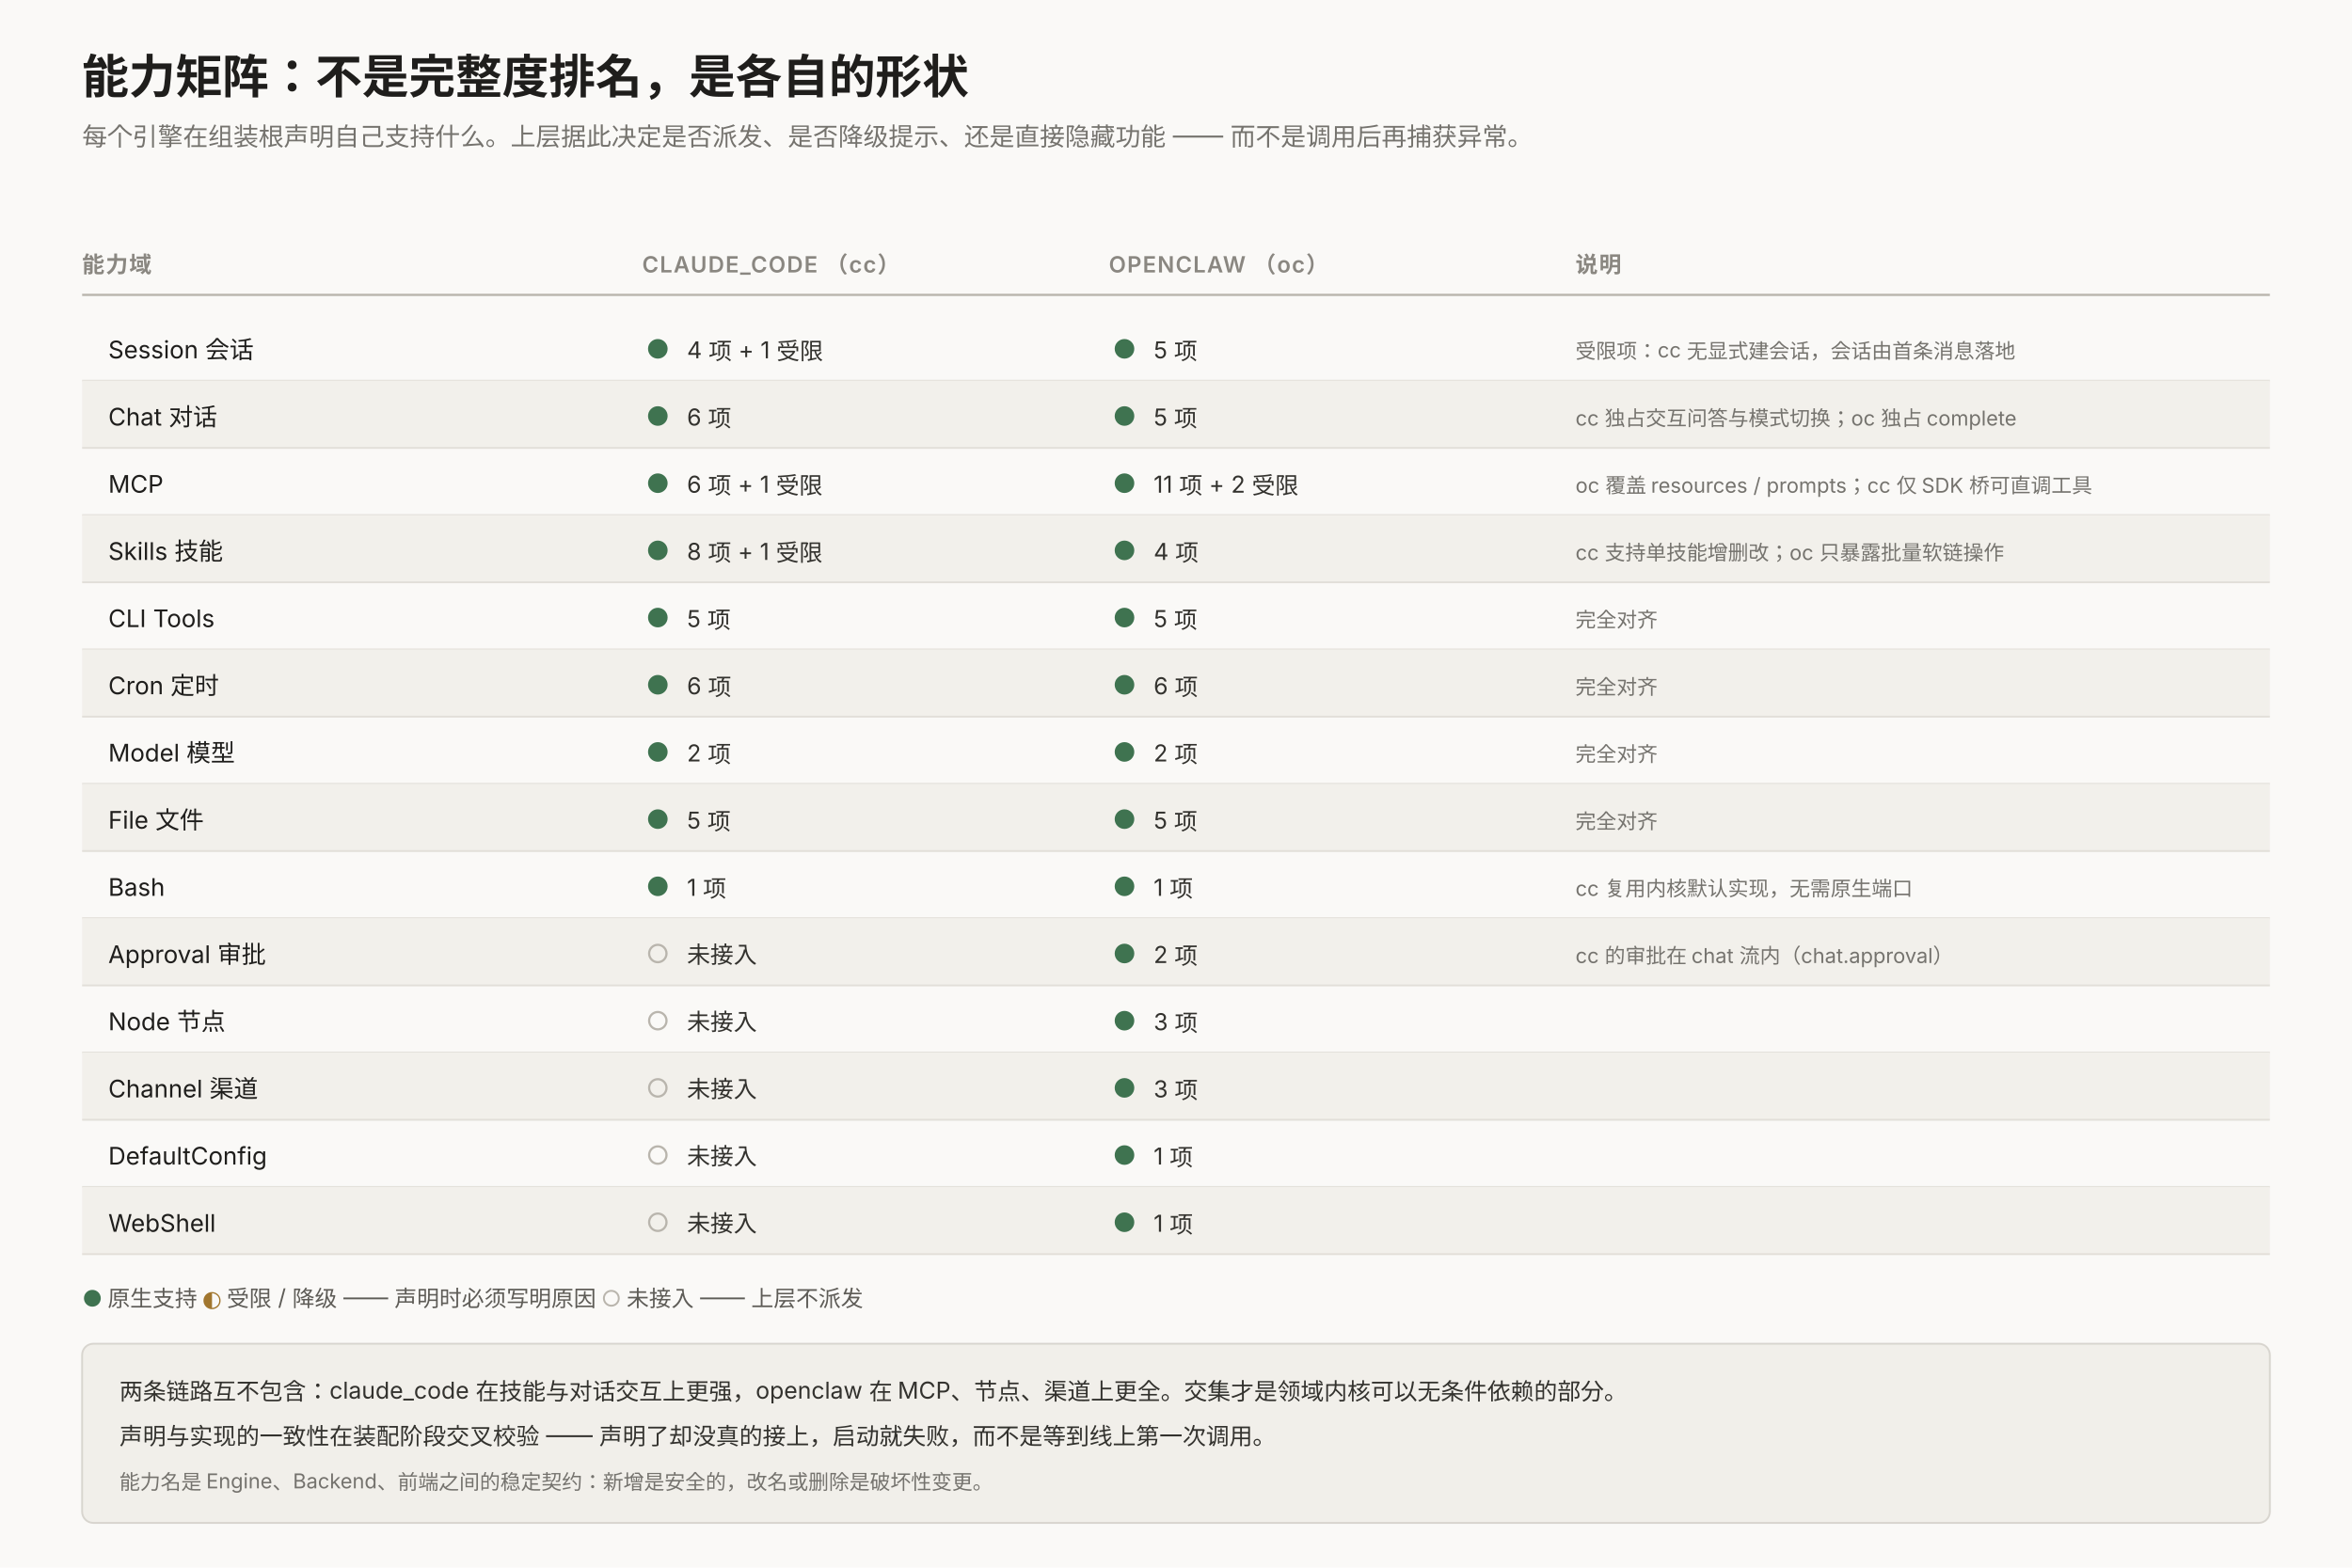
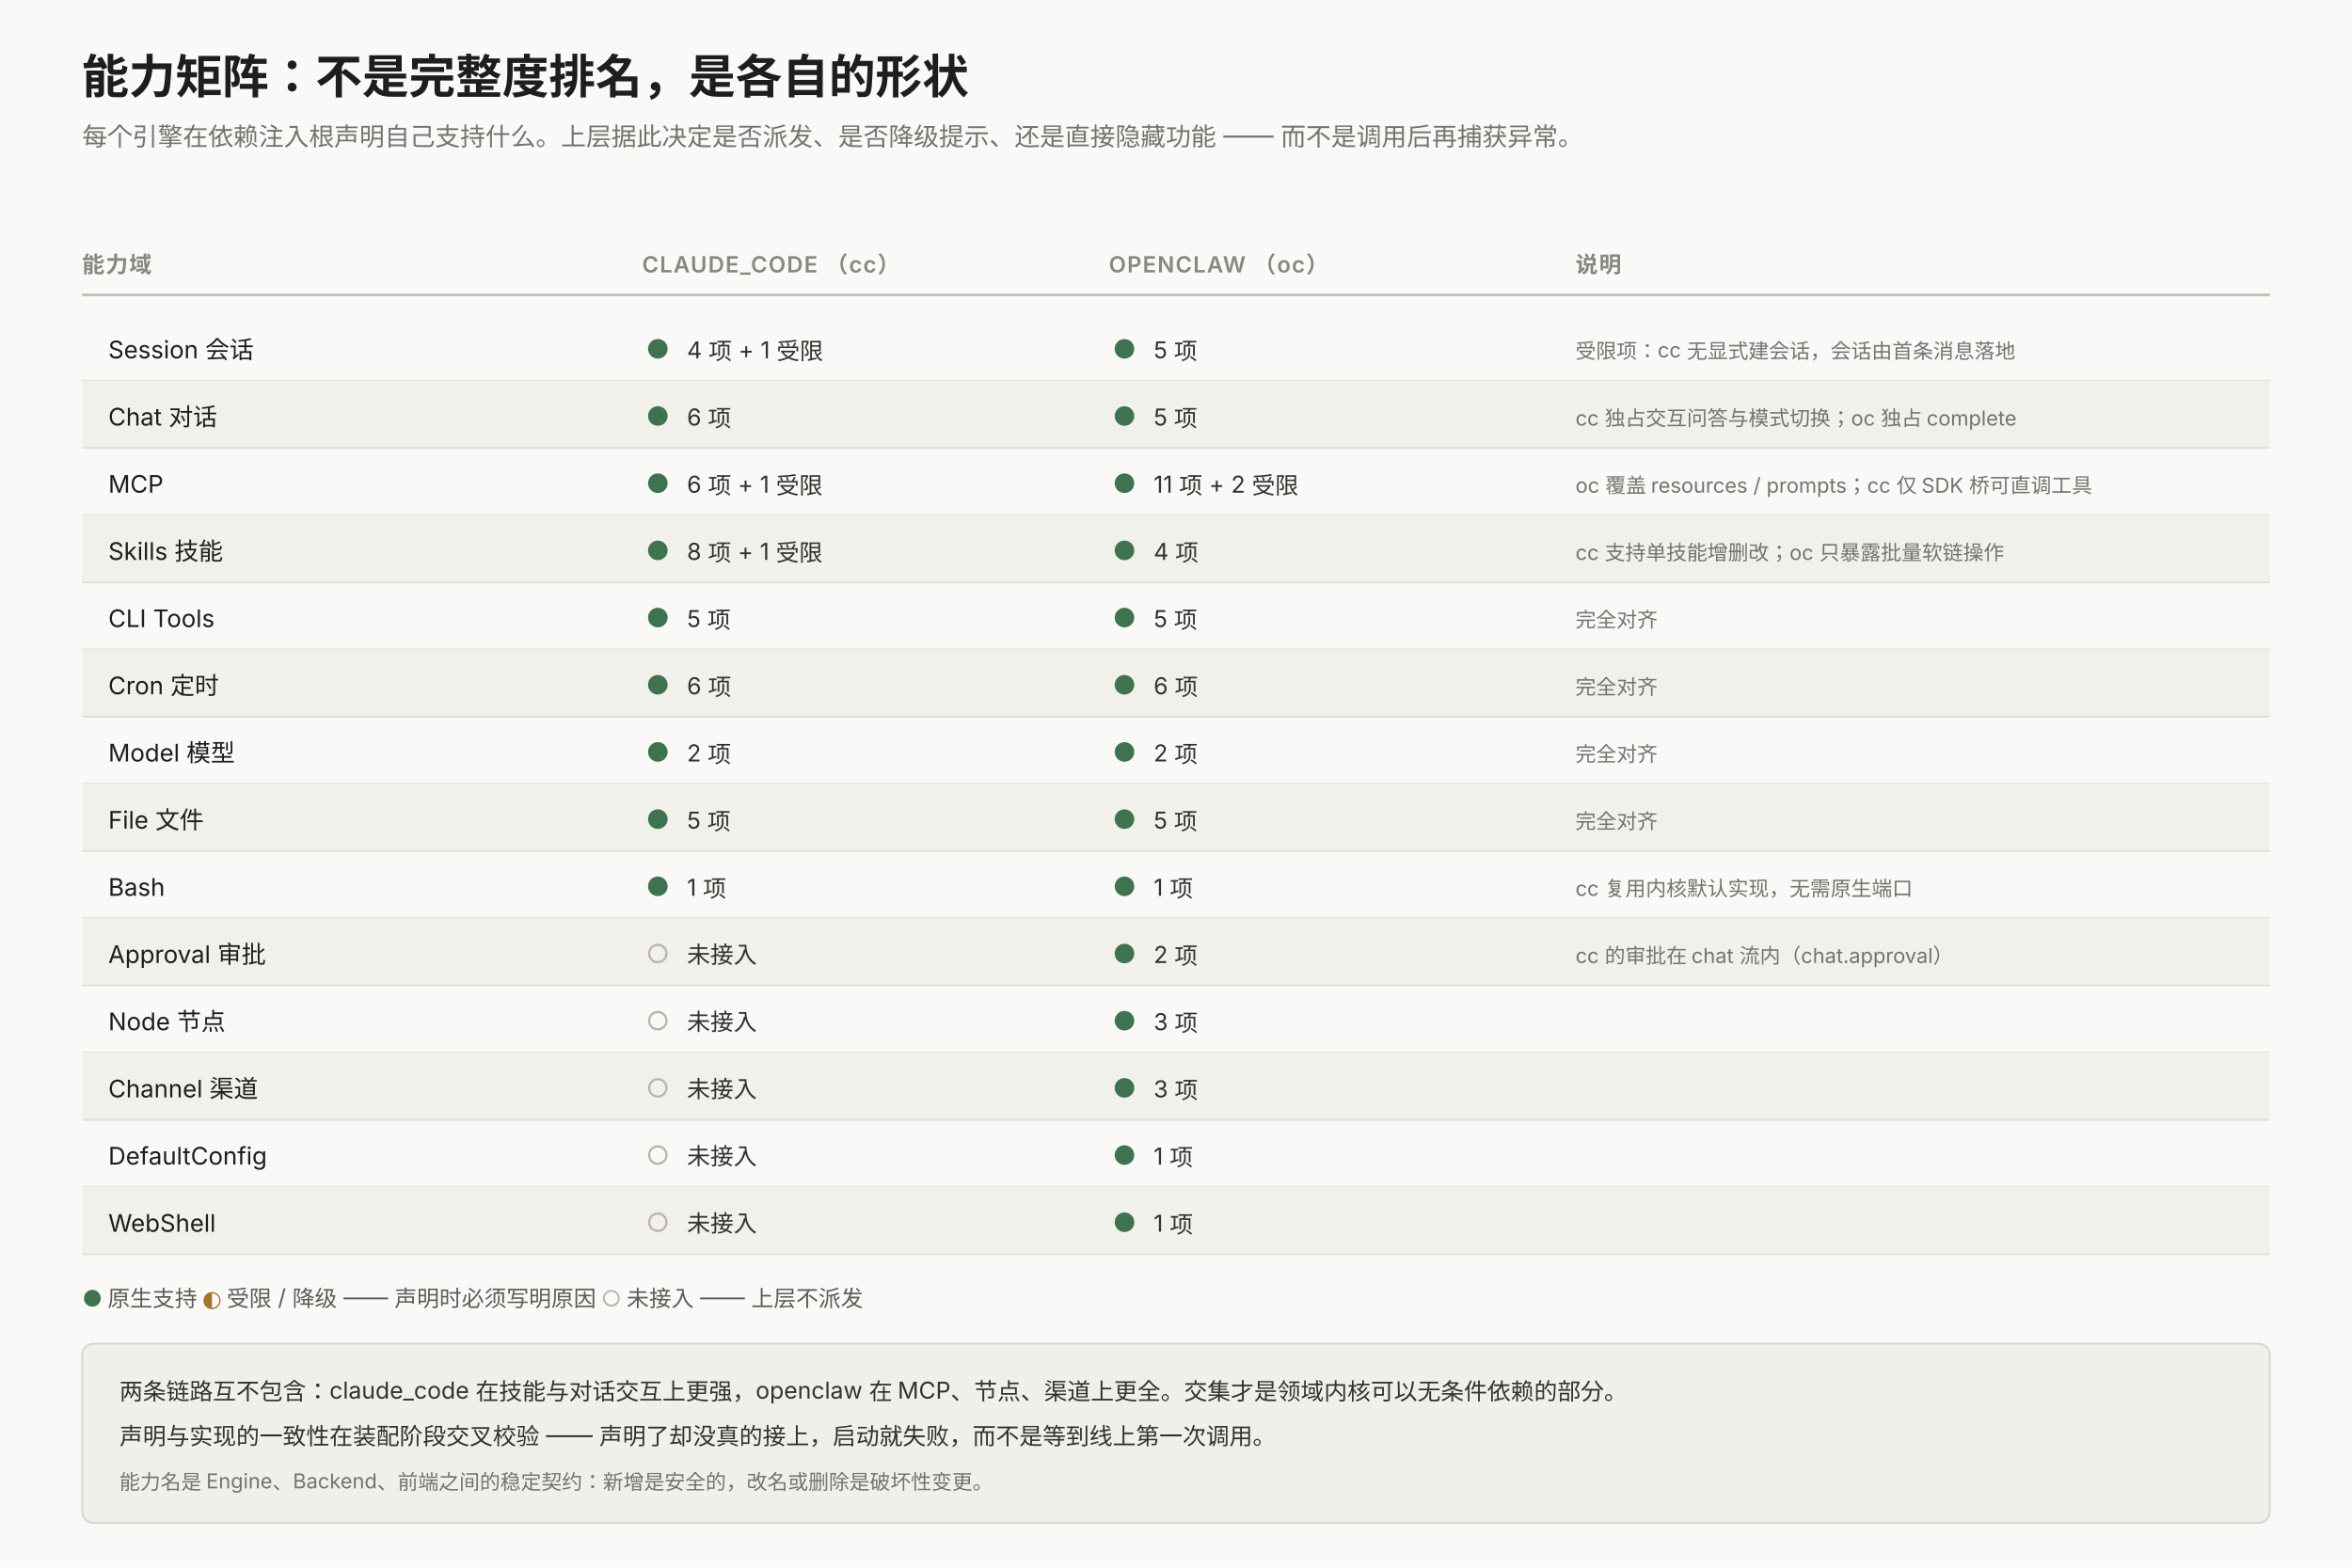
<svg xmlns="http://www.w3.org/2000/svg" viewBox="0 0 1260 840" width="1260" height="840" role="img" aria-label="engine capability matrix">
  <style>
    .t{font-family:-apple-system,BlinkMacSystemFont,"Segoe UI","PingFang SC","Hiragino Sans GB","Microsoft YaHei","Noto Sans SC",sans-serif}
    .title{font-size:25px;font-weight:600;fill:#1F1E1C}
    .sub{font-size:13.5px;fill:#75736E}
    .th{font-size:12px;font-weight:600;fill:#8A8781;letter-spacing:.05em}
    .dom{font-size:13px;fill:#1F1E1C}
    .cell{font-size:12.5px;fill:#33322E}
    .note{font-size:11px;fill:#75736E}
    .mark{font-size:14px}
    .lg{font-size:12px;fill:#5E5C57}
    .ft{font-size:12.5px;fill:#33322E}
  </style>
  <rect width="1260" height="840" fill="#FAF9F7" />
  <g class="t">
    <text x="44" y="50" class="title">能力矩阵：不是完整度排名，是各自的形状</text>
-     <text x="44" y="78" class="sub">每个引擎在组装根声明自己支持什么。上层据此决定是否派发、是否降级提示、还是直接隐藏功能 —— 而不是调用后再捕获异常。</text>
+     <text x="44" y="78" class="sub">每个引擎在依赖注入根声明自己支持什么。上层据此决定是否派发、是否降级提示、还是直接隐藏功能 —— 而不是调用后再捕获异常。</text>
    <text x="44" y="146" class="th">能力域</text>
    <text x="344" y="146" class="th">CLAUDE_CODE （cc）</text>
    <text x="594" y="146" class="th">OPENCLAW （oc）</text>
    <text x="844" y="146" class="th">说明</text>
    <line x1="44" y1="158" x2="1216" y2="158" stroke="#B9B5AD" stroke-width="1.2" />
    <text x="58" y="192" class="dom">Session 会话</text>
    <text x="346" y="192" class="mark" fill="#3F7350">●</text>
    <text x="368" y="192" class="cell">4 项 + 1 受限</text>
    <text x="596" y="192" class="mark" fill="#3F7350">●</text>
    <text x="618" y="192" class="cell">5 项</text>
    <text x="844" y="192" class="note">受限项：cc 无显式建会话，会话由首条消息落地</text>
    <line x1="44" y1="204" x2="1216" y2="204" stroke="#E2DFD9" stroke-width="1" />
    <rect x="44" y="204" width="1172" height="36" fill="#F2F0EB" />
    <text x="58" y="228" class="dom">Chat 对话</text>
    <text x="346" y="228" class="mark" fill="#3F7350">●</text>
    <text x="368" y="228" class="cell">6 项</text>
    <text x="596" y="228" class="mark" fill="#3F7350">●</text>
    <text x="618" y="228" class="cell">5 项</text>
    <text x="844" y="228" class="note">cc 独占交互问答与模式切换；oc 独占 complete</text>
    <line x1="44" y1="240" x2="1216" y2="240" stroke="#E2DFD9" stroke-width="1" />
    <text x="58" y="264" class="dom">MCP</text>
    <text x="346" y="264" class="mark" fill="#3F7350">●</text>
    <text x="368" y="264" class="cell">6 项 + 1 受限</text>
    <text x="596" y="264" class="mark" fill="#3F7350">●</text>
    <text x="618" y="264" class="cell">11 项 + 2 受限</text>
    <text x="844" y="264" class="note">oc 覆盖 resources / prompts；cc 仅 SDK 桥可直调工具</text>
    <line x1="44" y1="276" x2="1216" y2="276" stroke="#E2DFD9" stroke-width="1" />
    <rect x="44" y="276" width="1172" height="36" fill="#F2F0EB" />
    <text x="58" y="300" class="dom">Skills 技能</text>
    <text x="346" y="300" class="mark" fill="#3F7350">●</text>
    <text x="368" y="300" class="cell">8 项 + 1 受限</text>
    <text x="596" y="300" class="mark" fill="#3F7350">●</text>
    <text x="618" y="300" class="cell">4 项</text>
    <text x="844" y="300" class="note">cc 支持单技能增删改；oc 只暴露批量软链操作</text>
    <line x1="44" y1="312" x2="1216" y2="312" stroke="#E2DFD9" stroke-width="1" />
    <text x="58" y="336" class="dom">CLI Tools</text>
    <text x="346" y="336" class="mark" fill="#3F7350">●</text>
    <text x="368" y="336" class="cell">5 项</text>
    <text x="596" y="336" class="mark" fill="#3F7350">●</text>
    <text x="618" y="336" class="cell">5 项</text>
    <text x="844" y="336" class="note">完全对齐</text>
    <line x1="44" y1="348" x2="1216" y2="348" stroke="#E2DFD9" stroke-width="1" />
    <rect x="44" y="348" width="1172" height="36" fill="#F2F0EB" />
    <text x="58" y="372" class="dom">Cron 定时</text>
    <text x="346" y="372" class="mark" fill="#3F7350">●</text>
    <text x="368" y="372" class="cell">6 项</text>
    <text x="596" y="372" class="mark" fill="#3F7350">●</text>
    <text x="618" y="372" class="cell">6 项</text>
    <text x="844" y="372" class="note">完全对齐</text>
    <line x1="44" y1="384" x2="1216" y2="384" stroke="#E2DFD9" stroke-width="1" />
    <text x="58" y="408" class="dom">Model 模型</text>
    <text x="346" y="408" class="mark" fill="#3F7350">●</text>
    <text x="368" y="408" class="cell">2 项</text>
    <text x="596" y="408" class="mark" fill="#3F7350">●</text>
    <text x="618" y="408" class="cell">2 项</text>
    <text x="844" y="408" class="note">完全对齐</text>
    <line x1="44" y1="420" x2="1216" y2="420" stroke="#E2DFD9" stroke-width="1" />
    <rect x="44" y="420" width="1172" height="36" fill="#F2F0EB" />
    <text x="58" y="444" class="dom">File 文件</text>
    <text x="346" y="444" class="mark" fill="#3F7350">●</text>
    <text x="368" y="444" class="cell">5 项</text>
    <text x="596" y="444" class="mark" fill="#3F7350">●</text>
    <text x="618" y="444" class="cell">5 项</text>
    <text x="844" y="444" class="note">完全对齐</text>
    <line x1="44" y1="456" x2="1216" y2="456" stroke="#E2DFD9" stroke-width="1" />
    <text x="58" y="480" class="dom">Bash</text>
    <text x="346" y="480" class="mark" fill="#3F7350">●</text>
    <text x="368" y="480" class="cell">1 项</text>
    <text x="596" y="480" class="mark" fill="#3F7350">●</text>
    <text x="618" y="480" class="cell">1 项</text>
    <text x="844" y="480" class="note">cc 复用内核默认实现，无需原生端口</text>
    <line x1="44" y1="492" x2="1216" y2="492" stroke="#E2DFD9" stroke-width="1" />
    <rect x="44" y="492" width="1172" height="36" fill="#F2F0EB" />
    <text x="58" y="516" class="dom">Approval 审批</text>
    <text x="346" y="516" class="mark" fill="#B9B5AD">○</text>
    <text x="368" y="516" class="cell">未接入</text>
    <text x="596" y="516" class="mark" fill="#3F7350">●</text>
    <text x="618" y="516" class="cell">2 项</text>
    <text x="844" y="516" class="note">cc 的审批在 chat 流内（chat.approval）</text>
    <line x1="44" y1="528" x2="1216" y2="528" stroke="#E2DFD9" stroke-width="1" />
    <text x="58" y="552" class="dom">Node 节点</text>
    <text x="346" y="552" class="mark" fill="#B9B5AD">○</text>
    <text x="368" y="552" class="cell">未接入</text>
    <text x="596" y="552" class="mark" fill="#3F7350">●</text>
    <text x="618" y="552" class="cell">3 项</text>
    <line x1="44" y1="564" x2="1216" y2="564" stroke="#E2DFD9" stroke-width="1" />
    <rect x="44" y="564" width="1172" height="36" fill="#F2F0EB" />
    <text x="58" y="588" class="dom">Channel 渠道</text>
    <text x="346" y="588" class="mark" fill="#B9B5AD">○</text>
    <text x="368" y="588" class="cell">未接入</text>
    <text x="596" y="588" class="mark" fill="#3F7350">●</text>
    <text x="618" y="588" class="cell">3 项</text>
    <line x1="44" y1="600" x2="1216" y2="600" stroke="#E2DFD9" stroke-width="1" />
    <text x="58" y="624" class="dom">DefaultConfig</text>
    <text x="346" y="624" class="mark" fill="#B9B5AD">○</text>
    <text x="368" y="624" class="cell">未接入</text>
    <text x="596" y="624" class="mark" fill="#3F7350">●</text>
    <text x="618" y="624" class="cell">1 项</text>
    <line x1="44" y1="636" x2="1216" y2="636" stroke="#E2DFD9" stroke-width="1" />
    <rect x="44" y="636" width="1172" height="36" fill="#F2F0EB" />
    <text x="58" y="660" class="dom">WebShell</text>
    <text x="346" y="660" class="mark" fill="#B9B5AD">○</text>
    <text x="368" y="660" class="cell">未接入</text>
    <text x="596" y="660" class="mark" fill="#3F7350">●</text>
    <text x="618" y="660" class="cell">1 项</text>
    <line x1="44" y1="672" x2="1216" y2="672" stroke="#E2DFD9" stroke-width="1" />
    <text x="44" y="700" class="lg">
      <tspan fill="#3F7350">●</tspan>  原生支持      <tspan fill="#A1762E">◐</tspan>  受限 / 降级 —— 声明时必须写明原因      <tspan fill="#B9B5AD">○</tspan>  未接入 —— 上层不派发</text>
    <rect x="44" y="720" width="1172" height="96" rx="6" fill="#F1EFEA" stroke="#D8D5CF" />
    <text x="64" y="750" class="ft">两条链路互不包含：claude_code 在技能与对话交互上更强，openclaw 在 MCP、节点、渠道上更全。交集才是领域内核可以无条件依赖的部分。</text>
    <text x="64" y="774" class="ft">声明与实现的一致性在装配阶段交叉校验 —— 声明了却没真的接上，启动就失败，而不是等到线上第一次调用。</text>
    <text x="64" y="798" class="note">能力名是 Engine、Backend、前端之间的稳定契约：新增是安全的，改名或删除是破坏性变更。</text>
  </g>
</svg>
